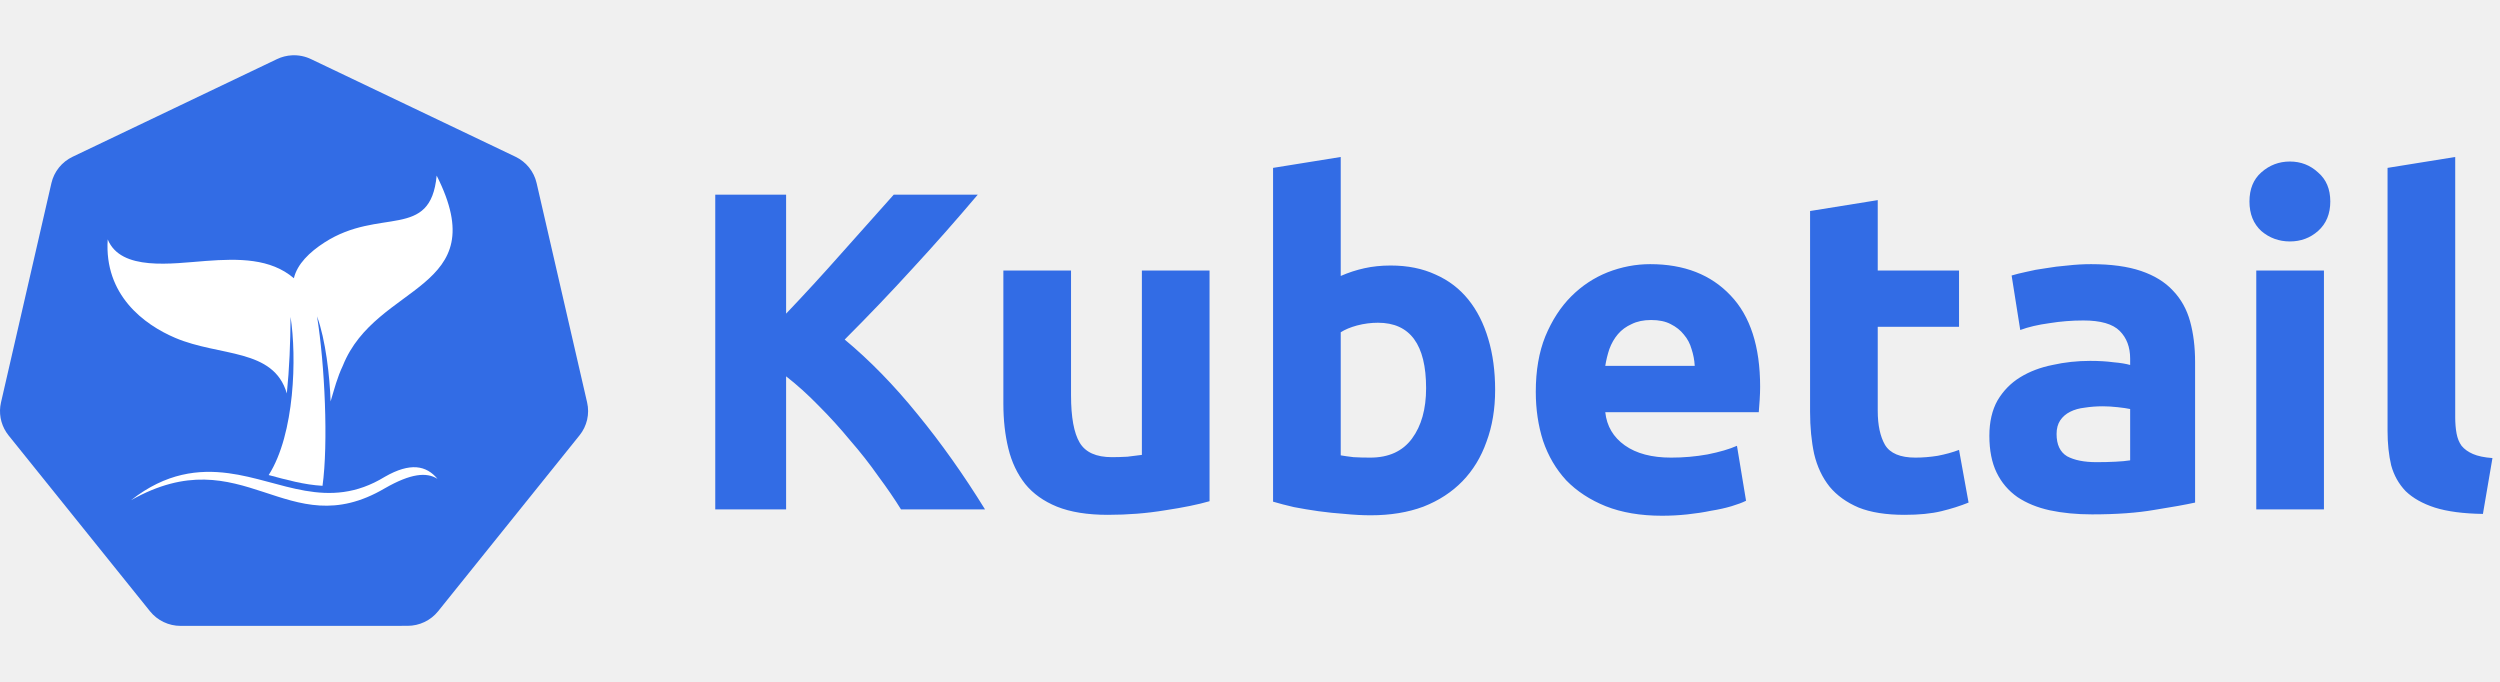
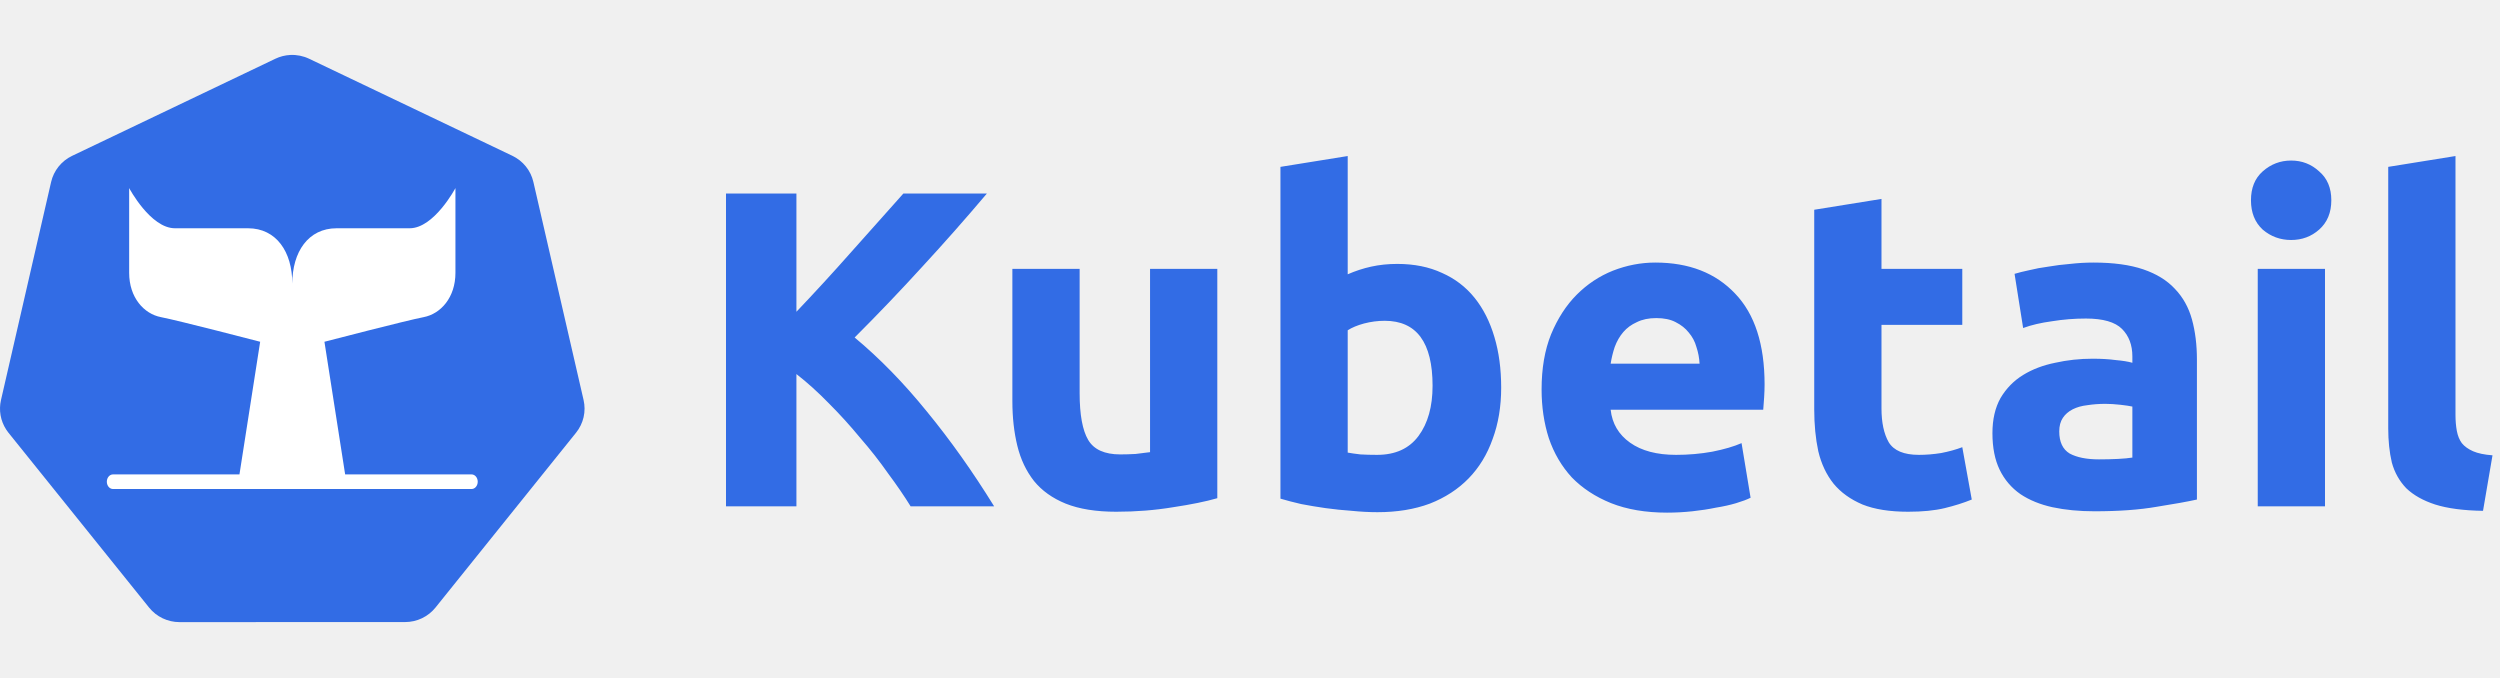
- <svg xmlns="http://www.w3.org/2000/svg" width="3303" height="900" viewBox="0 0 3303 900" fill="none">
-   <path d="M385.807 73.067C378.938 73.412 372.208 75.116 366.011 78.076L95.888 207.144C88.896 210.482 82.753 215.341 77.915 221.357C73.076 227.374 69.666 234.395 67.939 241.898L1.298 531.817C-0.241 538.497 -0.413 545.415 0.791 552.162C1.996 558.909 4.553 565.347 8.311 571.097C9.222 572.502 10.202 573.863 11.247 575.173L198.216 807.641C203.056 813.656 209.199 818.512 216.191 821.85C223.183 825.187 230.842 826.919 238.602 826.918L538.435 826.849C546.192 826.854 553.85 825.128 560.841 821.796C567.833 818.465 573.978 813.615 578.821 807.606L765.721 575.104C770.563 569.086 773.975 562.063 775.703 554.557C777.432 547.05 777.432 539.254 775.705 531.748L708.96 241.829C707.232 234.326 703.823 227.305 698.984 221.288C694.146 215.272 688.003 210.413 681.011 207.074L410.853 78.076C403.059 74.352 394.447 72.63 385.807 73.067Z" fill="#326CE5" />
-   <path fill-rule="evenodd" clip-rule="evenodd" d="M173.071 660.899C322.007 576.817 379.155 721.188 508.36 645.178C542.769 625.403 563.7 623.535 578.053 632.693C563.284 614.927 542.163 610.563 508.36 629.992C432.977 676.112 371.708 634.378 301.817 625.178C262.888 620.052 219.472 624.395 173.071 660.899Z" fill="white" />
-   <path fill-rule="evenodd" clip-rule="evenodd" d="M142.306 316.272C137.508 389.681 190.127 428.828 231.583 446.431C290.399 471.416 361.464 459.848 378.965 519.805C382.36 486.693 383.656 453.129 383.875 418.677C392.089 471.029 389.663 573.278 354.982 627.63C378.697 633.997 402.071 640.518 426.111 641.843C433.865 586.115 429.149 481.42 418.856 417.915C430.15 448.673 435.677 496.866 436.798 530.33C441.803 513.693 445.476 498.861 452.998 483.069C497.045 372.938 654.282 384.993 576.925 232C568.762 317.887 501.965 273.244 428.81 320.287C408.873 333.107 392.709 348.885 388.267 367.594C357.382 341.207 315.31 341.546 272.165 344.739C227.065 348.074 159.701 358.648 142.306 316.272Z" fill="white" />
-   <path d="M1190.4 673C1182 659.4 1172 644.8 1160.4 629.2C1149.2 613.2 1136.8 597.4 1123.2 581.8C1110 565.8 1096.2 550.6 1081.8 536.2C1067.4 521.4 1053 508.4 1038.6 497.2V673H945V257.2H1038.6V414.4C1063 388.8 1087.4 362.2 1111.8 334.6C1136.6 306.6 1159.6 280.8 1180.8 257.2H1291.8C1263.4 290.8 1234.8 323.2 1206 354.4C1177.6 385.6 1147.6 417 1116 448.6C1149.2 476.2 1181.2 509 1212 547C1243.2 585 1273 627 1301.4 673H1190.4ZM1598.05 662.2C1582.85 666.6 1563.25 670.6 1539.25 674.2C1515.25 678.2 1490.05 680.2 1463.65 680.2C1436.85 680.2 1414.45 676.6 1396.45 669.4C1378.85 662.2 1364.85 652.2 1354.45 639.4C1344.05 626.2 1336.65 610.6 1332.25 592.6C1327.85 574.6 1325.65 554.8 1325.65 533.2V357.4H1415.05V522.4C1415.05 551.2 1418.85 572 1426.45 584.8C1434.05 597.6 1448.25 604 1469.05 604C1475.45 604 1482.25 603.8 1489.45 603.4C1496.65 602.6 1503.05 601.8 1508.65 601V357.4H1598.05V662.2ZM1884.17 512.8C1884.17 455.2 1862.97 426.4 1820.57 426.4C1811.37 426.4 1802.17 427.6 1792.97 430C1784.17 432.4 1776.97 435.4 1771.37 439V601.6C1775.77 602.4 1781.37 603.2 1788.17 604C1794.97 604.4 1802.37 604.6 1810.37 604.6C1834.77 604.6 1853.17 596.2 1865.57 579.4C1877.97 562.6 1884.17 540.4 1884.17 512.8ZM1975.37 515.2C1975.37 540.4 1971.57 563.2 1963.97 583.6C1956.77 604 1946.17 621.4 1932.17 635.8C1918.17 650.2 1900.97 661.4 1880.57 669.4C1860.17 677 1836.97 680.8 1810.97 680.8C1800.17 680.8 1788.77 680.2 1776.77 679C1765.17 678.2 1753.57 677 1741.97 675.4C1730.77 673.8 1719.97 672 1709.57 670C1699.17 667.6 1689.97 665.2 1681.97 662.8V221.8L1771.37 207.4V364.6C1781.37 360.2 1791.77 356.8 1802.57 354.4C1813.37 352 1824.97 350.8 1837.37 350.8C1859.77 350.8 1879.57 354.8 1896.77 362.8C1913.97 370.4 1928.37 381.4 1939.97 395.8C1951.57 410.2 1960.37 427.6 1966.37 448C1972.37 468 1975.37 490.4 1975.37 515.2ZM2029.08 517.6C2029.08 489.6 2033.28 465.2 2041.68 444.4C2050.48 423.2 2061.88 405.6 2075.88 391.6C2089.88 377.6 2105.88 367 2123.88 359.8C2142.28 352.6 2161.08 349 2180.28 349C2225.08 349 2260.48 362.8 2286.48 390.4C2312.48 417.6 2325.48 457.8 2325.48 511C2325.48 516.2 2325.28 522 2324.88 528.4C2324.48 534.4 2324.08 539.8 2323.68 544.6H2120.88C2122.88 563 2131.48 577.6 2146.68 588.4C2161.88 599.2 2182.28 604.6 2207.88 604.6C2224.28 604.6 2240.28 603.2 2255.88 600.4C2271.88 597.2 2284.88 593.4 2294.88 589L2306.88 661.6C2302.08 664 2295.68 666.4 2287.68 668.8C2279.68 671.2 2270.68 673.2 2260.68 674.8C2251.08 676.8 2240.68 678.4 2229.48 679.6C2218.28 680.8 2207.08 681.4 2195.88 681.4C2167.48 681.4 2142.68 677.2 2121.48 668.8C2100.68 660.4 2083.28 649 2069.28 634.6C2055.68 619.8 2045.48 602.4 2038.68 582.4C2032.28 562.4 2029.08 540.8 2029.08 517.6ZM2239.08 483.4C2238.68 475.8 2237.28 468.4 2234.88 461.2C2232.88 454 2229.48 447.6 2224.68 442C2220.28 436.4 2214.48 431.8 2207.28 428.2C2200.48 424.6 2191.88 422.8 2181.48 422.8C2171.48 422.8 2162.88 424.6 2155.68 428.2C2148.48 431.4 2142.48 435.8 2137.68 441.4C2132.88 447 2129.08 453.6 2126.28 461.2C2123.88 468.4 2122.08 475.8 2120.88 483.4H2239.08ZM2391.47 278.8L2480.87 264.4V357.4H2588.27V431.8H2480.87V542.8C2480.87 561.6 2484.07 576.6 2490.47 587.8C2497.27 599 2510.67 604.6 2530.67 604.6C2540.27 604.6 2550.07 603.8 2560.07 602.2C2570.47 600.2 2579.87 597.6 2588.27 594.4L2600.87 664C2590.07 668.4 2578.07 672.2 2564.87 675.4C2551.67 678.6 2535.47 680.2 2516.27 680.2C2491.87 680.2 2471.67 677 2455.67 670.6C2439.67 663.8 2426.87 654.6 2417.27 643C2407.67 631 2400.87 616.6 2396.87 599.8C2393.27 583 2391.47 564.4 2391.47 544V278.8ZM2769.95 610.6C2778.75 610.6 2787.15 610.4 2795.15 610C2803.15 609.6 2809.55 609 2814.35 608.2V540.4C2810.75 539.6 2805.35 538.8 2798.15 538C2790.95 537.2 2784.35 536.8 2778.35 536.8C2769.95 536.8 2761.95 537.4 2754.35 538.6C2747.15 539.4 2740.75 541.2 2735.15 544C2729.55 546.8 2725.15 550.6 2721.95 555.4C2718.75 560.2 2717.15 566.2 2717.15 573.4C2717.15 587.4 2721.75 597.2 2730.95 602.8C2740.55 608 2753.55 610.6 2769.95 610.6ZM2762.75 349C2789.15 349 2811.15 352 2828.75 358C2846.35 364 2860.35 372.6 2870.75 383.8C2881.55 395 2889.15 408.6 2893.55 424.6C2897.95 440.6 2900.15 458.4 2900.15 478V664C2887.35 666.8 2869.55 670 2846.75 673.6C2823.95 677.6 2796.35 679.6 2763.95 679.6C2743.55 679.6 2724.95 677.8 2708.15 674.2C2691.75 670.6 2677.55 664.8 2665.55 656.8C2653.55 648.4 2644.35 637.6 2637.95 624.4C2631.55 611.2 2628.35 595 2628.35 575.8C2628.35 557.4 2631.95 541.8 2639.15 529C2646.75 516.2 2656.75 506 2669.15 498.4C2681.55 490.8 2695.75 485.4 2711.75 482.2C2727.75 478.6 2744.35 476.8 2761.55 476.8C2773.15 476.8 2783.35 477.4 2792.15 478.6C2801.35 479.4 2808.75 480.6 2814.35 482.2V473.8C2814.35 458.6 2809.75 446.4 2800.55 437.2C2791.35 428 2775.35 423.4 2752.55 423.4C2737.35 423.4 2722.35 424.6 2707.55 427C2692.75 429 2679.95 432 2669.15 436L2657.75 364C2662.95 362.4 2669.35 360.8 2676.95 359.2C2684.95 357.2 2693.55 355.6 2702.75 354.4C2711.95 352.8 2721.55 351.6 2731.55 350.8C2741.95 349.6 2752.35 349 2762.75 349ZM3070.39 673H2980.99V357.4H3070.39V673ZM3078.79 266.2C3078.79 282.6 3073.39 295.6 3062.59 305.2C3052.19 314.4 3039.79 319 3025.39 319C3010.99 319 2998.39 314.4 2987.59 305.2C2977.19 295.6 2971.99 282.6 2971.99 266.2C2971.99 249.8 2977.19 237 2987.59 227.8C2998.39 218.2 3010.99 213.4 3025.39 213.4C3039.79 213.4 3052.19 218.2 3062.59 227.8C3073.39 237 3078.79 249.8 3078.79 266.2ZM3280.43 679C3254.43 678.6 3233.23 675.8 3216.83 670.6C3200.83 665.4 3188.03 658.2 3178.43 649C3169.23 639.4 3162.83 628 3159.23 614.8C3156.03 601.2 3154.43 586 3154.43 569.2V221.8L3243.83 207.4V551.2C3243.83 559.2 3244.43 566.4 3245.63 572.8C3246.83 579.2 3249.03 584.6 3252.23 589C3255.83 593.4 3260.83 597 3267.23 599.8C3273.63 602.6 3282.23 604.4 3293.03 605.2L3280.43 679Z" fill="#326CE5" />
+ <svg xmlns="http://www.w3.org/2000/svg" width="3323" height="900" viewBox="0 0 3323 900" fill="none">
+   <path d="M1210.4 673C1202 659.4 1192 644.8 1180.4 629.2C1169.2 613.2 1156.8 597.4 1143.2 581.8C1130 565.8 1116.2 550.6 1101.8 536.2C1087.4 521.4 1073 508.4 1058.6 497.2V673H965V257.2H1058.6V414.4C1083 388.8 1107.4 362.2 1131.8 334.6C1156.6 306.6 1179.6 280.8 1200.8 257.2H1311.8C1283.4 290.8 1254.8 323.2 1226 354.4C1197.6 385.6 1167.6 417 1136 448.6C1169.2 476.2 1201.2 509 1232 547C1263.2 585 1293 627 1321.4 673H1210.4ZM1618.05 662.2C1602.85 666.6 1583.25 670.6 1559.25 674.2C1535.25 678.2 1510.05 680.2 1483.65 680.2C1456.85 680.2 1434.45 676.6 1416.45 669.4C1398.85 662.2 1384.85 652.2 1374.45 639.4C1364.05 626.2 1356.65 610.6 1352.25 592.6C1347.85 574.6 1345.65 554.8 1345.65 533.2V357.4H1435.05V522.4C1435.05 551.2 1438.85 572 1446.45 584.8C1454.05 597.6 1468.25 604 1489.05 604C1495.45 604 1502.25 603.8 1509.45 603.4C1516.65 602.6 1523.05 601.8 1528.65 601V357.4H1618.05V662.2ZM1904.17 512.8C1904.17 455.2 1882.97 426.4 1840.57 426.4C1831.37 426.4 1822.17 427.6 1812.97 430C1804.17 432.4 1796.97 435.4 1791.37 439V601.6C1795.77 602.4 1801.37 603.2 1808.17 604C1814.97 604.4 1822.37 604.6 1830.37 604.6C1854.77 604.6 1873.17 596.2 1885.57 579.4C1897.97 562.6 1904.17 540.4 1904.17 512.8ZM1995.37 515.2C1995.37 540.4 1991.57 563.2 1983.97 583.6C1976.77 604 1966.17 621.4 1952.17 635.8C1938.17 650.2 1920.97 661.4 1900.57 669.4C1880.17 677 1856.97 680.8 1830.97 680.8C1820.17 680.8 1808.77 680.2 1796.77 679C1785.17 678.2 1773.57 677 1761.97 675.4C1750.77 673.8 1739.97 672 1729.57 670C1719.17 667.6 1709.97 665.2 1701.97 662.8V221.8L1791.37 207.4V364.6C1801.37 360.2 1811.77 356.8 1822.57 354.4C1833.37 352 1844.97 350.8 1857.37 350.8C1879.77 350.8 1899.57 354.8 1916.77 362.8C1933.97 370.4 1948.37 381.4 1959.97 395.8C1971.57 410.2 1980.37 427.6 1986.37 448C1992.37 468 1995.37 490.4 1995.37 515.2ZM2049.08 517.6C2049.08 489.6 2053.28 465.2 2061.68 444.4C2070.48 423.2 2081.88 405.6 2095.88 391.6C2109.88 377.6 2125.88 367 2143.88 359.8C2162.28 352.6 2181.08 349 2200.28 349C2245.08 349 2280.48 362.8 2306.48 390.4C2332.48 417.6 2345.48 457.8 2345.48 511C2345.48 516.2 2345.28 522 2344.88 528.4C2344.48 534.4 2344.08 539.8 2343.68 544.6H2140.88C2142.88 563 2151.48 577.6 2166.68 588.4C2181.88 599.2 2202.28 604.6 2227.88 604.6C2244.28 604.6 2260.28 603.2 2275.88 600.4C2291.88 597.2 2304.88 593.4 2314.88 589L2326.88 661.6C2322.08 664 2315.68 666.4 2307.68 668.8C2299.68 671.2 2290.68 673.2 2280.68 674.8C2271.08 676.8 2260.68 678.4 2249.48 679.6C2238.28 680.8 2227.08 681.4 2215.88 681.4C2187.48 681.4 2162.68 677.2 2141.48 668.8C2120.68 660.4 2103.28 649 2089.28 634.6C2075.68 619.8 2065.48 602.4 2058.68 582.4C2052.28 562.4 2049.08 540.8 2049.08 517.6ZM2259.08 483.4C2258.68 475.8 2257.28 468.4 2254.88 461.2C2252.88 454 2249.48 447.6 2244.68 442C2240.28 436.4 2234.48 431.8 2227.28 428.2C2220.48 424.6 2211.88 422.8 2201.48 422.8C2191.48 422.8 2182.88 424.6 2175.68 428.2C2168.48 431.4 2162.48 435.8 2157.68 441.4C2152.88 447 2149.08 453.6 2146.28 461.2C2143.88 468.4 2142.08 475.8 2140.88 483.4H2259.08ZM2411.47 278.8L2500.87 264.4V357.4H2608.27V431.8H2500.87V542.8C2500.87 561.6 2504.07 576.6 2510.47 587.8C2517.27 599 2530.67 604.6 2550.67 604.6C2560.27 604.6 2570.07 603.8 2580.07 602.2C2590.47 600.2 2599.87 597.6 2608.27 594.4L2620.87 664C2610.07 668.4 2598.07 672.2 2584.87 675.4C2571.67 678.6 2555.47 680.2 2536.27 680.2C2511.87 680.2 2491.67 677 2475.67 670.6C2459.67 663.8 2446.87 654.6 2437.27 643C2427.67 631 2420.87 616.6 2416.87 599.8C2413.27 583 2411.47 564.4 2411.47 544V278.8ZM2789.95 610.6C2798.75 610.6 2807.15 610.4 2815.15 610C2823.15 609.6 2829.55 609 2834.35 608.2V540.4C2830.75 539.6 2825.35 538.8 2818.15 538C2810.95 537.2 2804.35 536.8 2798.35 536.8C2789.95 536.8 2781.95 537.4 2774.35 538.6C2767.15 539.4 2760.75 541.2 2755.15 544C2749.55 546.8 2745.15 550.6 2741.95 555.4C2738.75 560.2 2737.15 566.2 2737.15 573.4C2737.15 587.4 2741.75 597.2 2750.95 602.8C2760.55 608 2773.55 610.6 2789.95 610.6ZM2782.75 349C2809.15 349 2831.15 352 2848.75 358C2866.35 364 2880.35 372.6 2890.75 383.8C2901.55 395 2909.15 408.6 2913.55 424.6C2917.95 440.6 2920.15 458.4 2920.15 478V664C2907.35 666.8 2889.55 670 2866.75 673.6C2843.95 677.6 2816.35 679.6 2783.95 679.6C2763.55 679.6 2744.95 677.8 2728.15 674.2C2711.75 670.6 2697.55 664.8 2685.55 656.8C2673.55 648.4 2664.35 637.6 2657.95 624.4C2651.55 611.2 2648.35 595 2648.35 575.8C2648.35 557.4 2651.95 541.8 2659.15 529C2666.75 516.2 2676.75 506 2689.15 498.4C2701.55 490.8 2715.75 485.4 2731.75 482.2C2747.75 478.6 2764.35 476.8 2781.55 476.8C2793.15 476.8 2803.35 477.4 2812.15 478.6C2821.35 479.4 2828.75 480.6 2834.35 482.2V473.8C2834.35 458.6 2829.75 446.4 2820.55 437.2C2811.35 428 2795.35 423.4 2772.55 423.4C2757.35 423.4 2742.35 424.6 2727.55 427C2712.75 429 2699.95 432 2689.15 436L2677.75 364C2682.95 362.4 2689.35 360.8 2696.95 359.2C2704.95 357.2 2713.55 355.6 2722.75 354.4C2731.95 352.8 2741.55 351.6 2751.55 350.8C2761.95 349.6 2772.35 349 2782.75 349ZM3090.39 673H3000.99V357.4H3090.39V673ZM3098.79 266.2C3098.79 282.6 3093.39 295.6 3082.59 305.2C3072.19 314.4 3059.79 319 3045.39 319C3030.99 319 3018.39 314.4 3007.59 305.2C2997.19 295.6 2991.99 282.6 2991.99 266.2C2991.99 249.8 2997.19 237 3007.59 227.8C3018.39 218.2 3030.99 213.4 3045.39 213.4C3059.79 213.4 3072.19 218.2 3082.59 227.8C3093.39 237 3098.79 249.8 3098.79 266.2ZM3300.43 679C3274.43 678.6 3253.23 675.8 3236.83 670.6C3220.83 665.4 3208.03 658.2 3198.43 649C3189.23 639.4 3182.83 628 3179.23 614.8C3176.03 601.2 3174.43 586 3174.43 569.2V221.8L3263.83 207.4V551.2C3263.83 559.2 3264.43 566.4 3265.63 572.8C3266.83 579.2 3269.03 584.6 3272.23 589C3275.83 593.4 3280.83 597 3287.23 599.8C3293.63 602.6 3302.23 604.4 3313.03 605.2L3300.43 679Z" fill="#326CE5" />
+   <g clip-path="url(#clip0_1216_2226)">
+     <path d="M385.807 73.067C378.938 73.412 372.208 75.116 366.011 78.076L95.888 207.144C88.896 210.482 82.753 215.341 77.915 221.357C73.076 227.374 69.666 234.395 67.939 241.898L1.298 531.817C-0.241 538.497 -0.413 545.415 0.791 552.162C1.996 558.909 4.553 565.347 8.311 571.097C9.222 572.502 10.202 573.863 11.247 575.173L198.216 807.641C203.056 813.656 209.199 818.512 216.191 821.85C223.183 825.187 230.842 826.919 238.602 826.918L538.435 826.849C546.192 826.854 553.85 825.128 560.841 821.796C567.833 818.465 573.978 813.615 578.821 807.606L765.721 575.104C770.563 569.086 773.975 562.063 775.703 554.557C777.432 547.05 777.432 539.254 775.705 531.748L708.96 241.829C707.232 234.326 703.823 227.305 698.984 221.288C694.146 215.272 688.003 210.413 681.011 207.074L410.853 78.076C403.059 74.352 394.447 72.63 385.807 73.067Z" fill="#326CE5" />
+     <path fill-rule="evenodd" clip-rule="evenodd" d="M458.77 630.581L431.242 454.262C431.242 454.262 540.215 425.917 563.042 421.555C585.868 417.193 605.368 395.381 605.368 362.675C605.368 329.968 605.368 250 605.368 250C605.368 250 577.043 303.412 544.526 303.412C512.009 303.412 481.325 303.412 447.45 303.412C409.757 303.412 388.525 334.792 388.525 376.968C388.525 334.792 367.294 303.412 329.601 303.412C295.726 303.412 265.042 303.412 232.525 303.412C200.008 303.412 171.683 250 171.683 250C171.683 250 171.683 329.968 171.683 362.675C171.683 395.381 191.2 417.193 214.009 421.555C236.836 425.917 345.809 454.262 345.809 454.262L318.281 630.581H150.197C145.666 630.581 142 634.923 142 640.29C142 645.658 145.666 650 150.197 650H626.803C631.334 650 635 645.658 635 640.29C635 634.923 631.334 630.581 626.803 630.581H458.719H458.77Z" fill="white" />
+   </g>
+   <defs>
+     <clipPath id="clip0_1216_2226">
+       <rect width="777" height="753.918" fill="white" transform="translate(0 73)" />
+     </clipPath>
+   </defs>
</svg>
